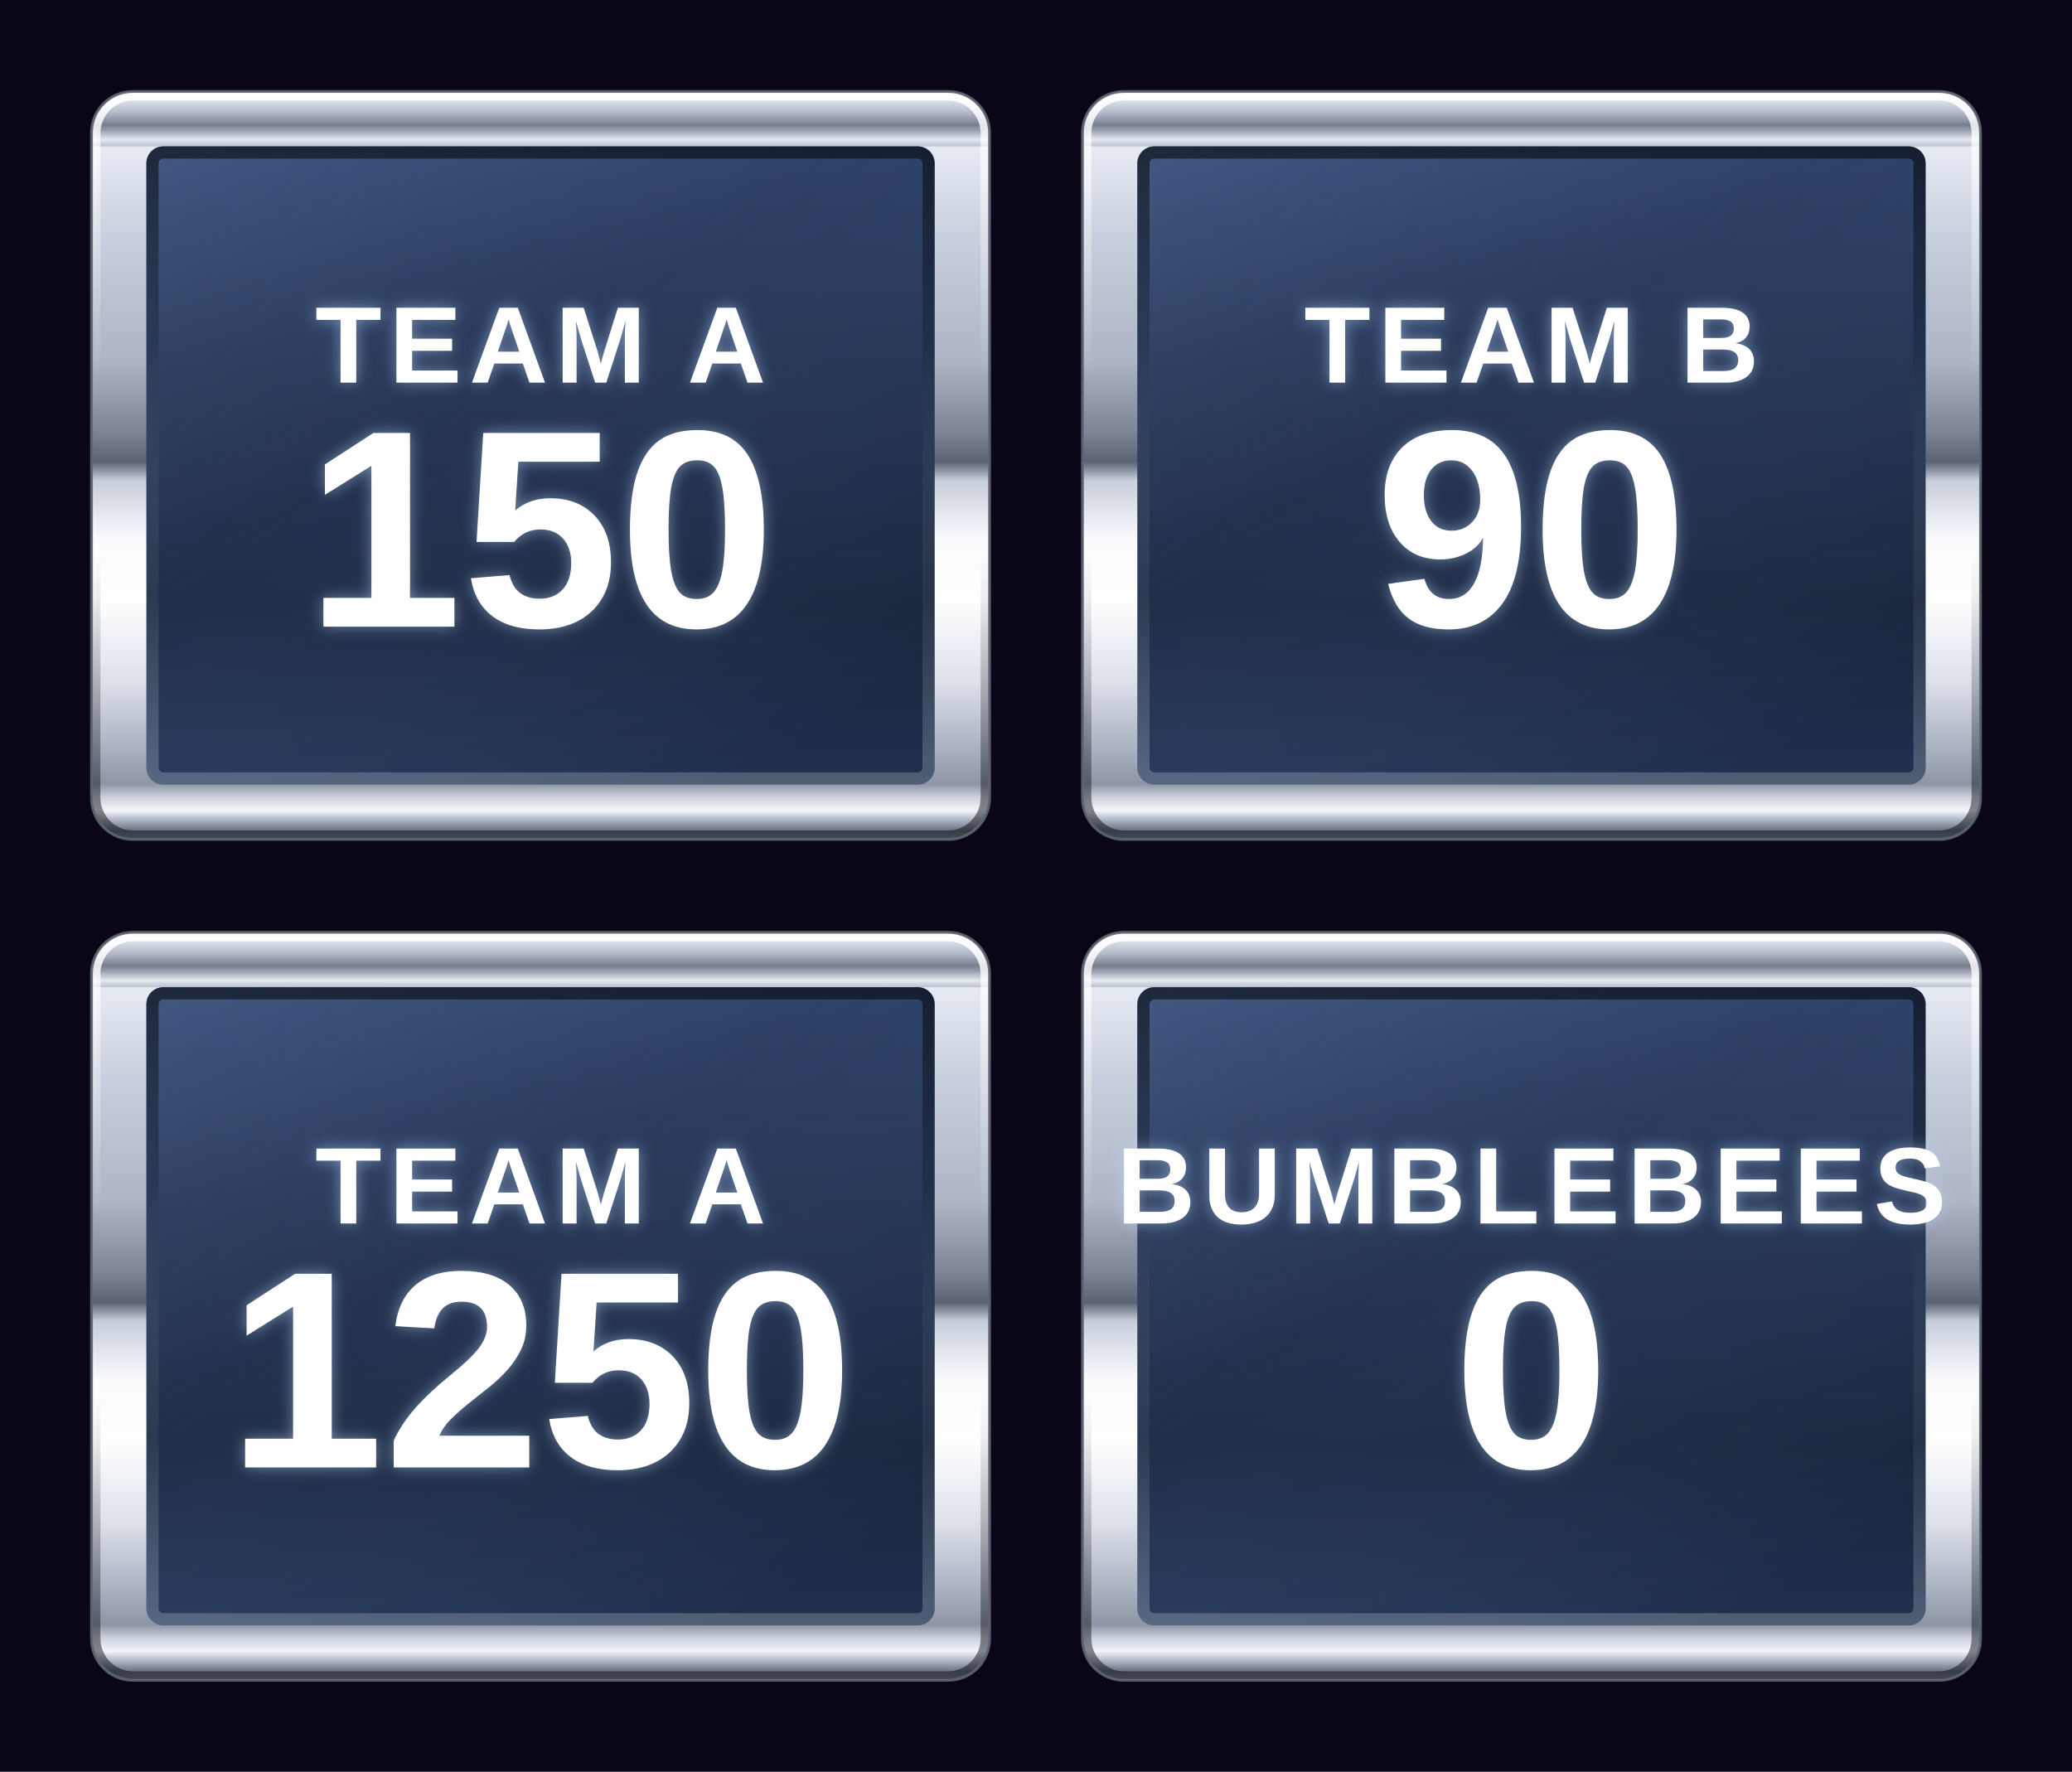
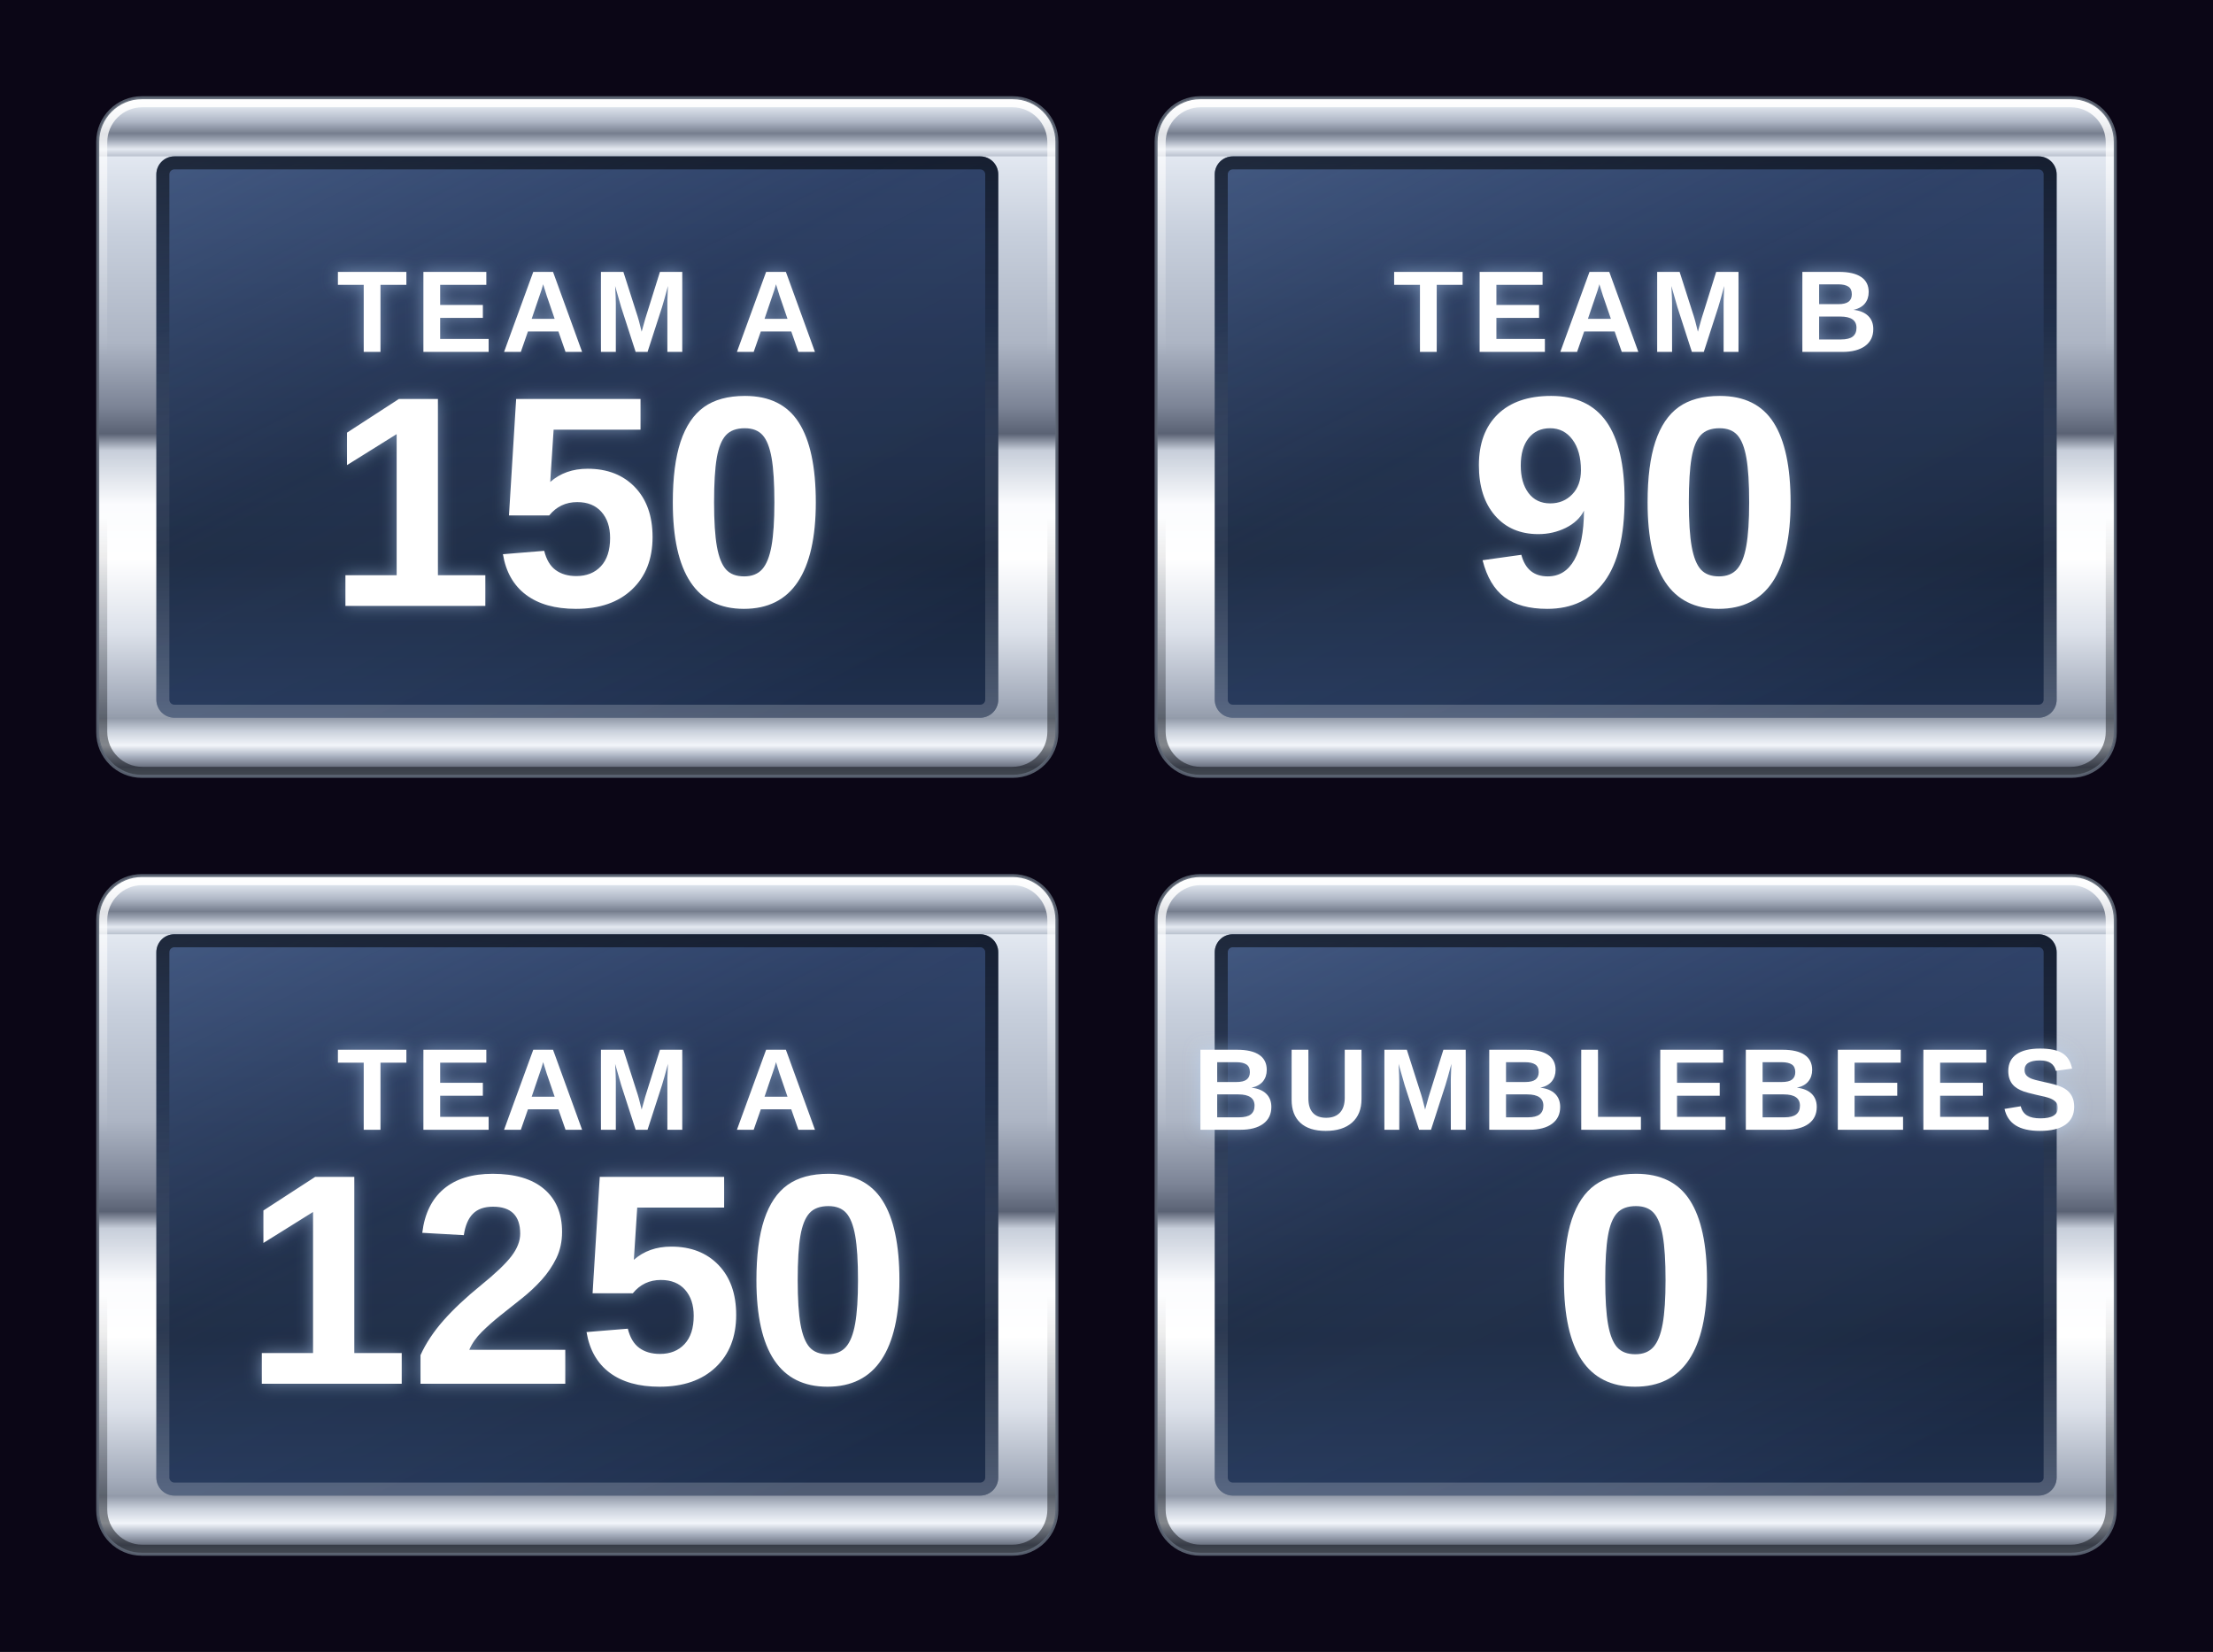
- <svg xmlns="http://www.w3.org/2000/svg" viewBox="0 0 1104 944" width="1104" height="944">
+ <svg xmlns="http://www.w3.org/2000/svg" viewBox="0 0 1104 824" width="1104" height="824">
  <defs>
    <linearGradient id="chrome" x1="0" y1="0" x2="0" y2="1">
      <stop offset="0.00" stop-color="#F6F9FD" />
      <stop offset="0.06" stop-color="#E8EDF5" />
      <stop offset="0.20" stop-color="#C7CFDC" />
      <stop offset="0.36" stop-color="#ADB5C4" />
      <stop offset="0.455" stop-color="#7C8496" />
      <stop offset="0.495" stop-color="#5A6274" />
      <stop offset="0.520" stop-color="#C7CEDA" />
      <stop offset="0.60" stop-color="#FBFCFE" />
      <stop offset="0.68" stop-color="#FFFFFF" />
      <stop offset="0.79" stop-color="#DCE1EA" />
      <stop offset="0.89" stop-color="#A5ADBC" />
      <stop offset="0.96" stop-color="#79818F" />
      <stop offset="1.00" stop-color="#AEB6C4" />
    </linearGradient>
    <linearGradient id="bevel" x1="0" y1="0" x2="0" y2="1">
      <stop offset="0.00" stop-color="#FFFFFF" stop-opacity="0.95" />
      <stop offset="0.16" stop-color="#FFFFFF" stop-opacity="0.40" />
      <stop offset="0.38" stop-color="#FFFFFF" stop-opacity="0.00" />
      <stop offset="0.62" stop-color="#0B0E14" stop-opacity="0.00" />
      <stop offset="0.85" stop-color="#0B0E14" stop-opacity="0.30" />
      <stop offset="1.00" stop-color="#0B0E14" stop-opacity="0.55" />
    </linearGradient>
    <linearGradient id="screen" x1="0" y1="0" x2="0" y2="1">
      <stop offset="0.00" stop-color="#2C3E63" />
      <stop offset="0.35" stop-color="#22314F" />
      <stop offset="0.72" stop-color="#1B283F" />
      <stop offset="1.00" stop-color="#243657" />
    </linearGradient>
    <linearGradient id="recess" x1="0" y1="0" x2="0" y2="1">
      <stop offset="0.00" stop-color="#000000" stop-opacity="0.55" />
      <stop offset="0.30" stop-color="#000000" stop-opacity="0.18" />
      <stop offset="0.70" stop-color="#FFFFFF" stop-opacity="0.05" />
      <stop offset="1.00" stop-color="#FFFFFF" stop-opacity="0.22" />
    </linearGradient>
    <linearGradient id="sheen" x1="0" y1="0" x2="0.75" y2="1">
      <stop offset="0.00" stop-color="#9FC6FF" stop-opacity="0.20" />
      <stop offset="0.45" stop-color="#7FA8E8" stop-opacity="0.05" />
      <stop offset="1.00" stop-color="#0A1428" stop-opacity="0.18" />
    </linearGradient>
    <filter id="glow" x="-25%" y="-25%" width="150%" height="150%">
      <feGaussianBlur stdDeviation="9" result="b" />
      <feMerge>
        <feMergeNode in="b" />
        <feMergeNode in="SourceGraphic" />
      </feMerge>
    </filter>
    <filter id="textglow" x="-35%" y="-35%" width="170%" height="180%">
      <feDropShadow dx="0" dy="7" stdDeviation="5" flood-color="#04070E" flood-opacity="0.72" />
      <feGaussianBlur in="SourceAlpha" stdDeviation="4" result="b" />
      <feFlood flood-color="#BEDCFF" flood-opacity="0.5" result="c" />
      <feComposite in="c" in2="b" operator="in" result="glow" />
      <feMerge>
        <feMergeNode in="glow" />
        <feMergeNode in="SourceGraphic" />
      </feMerge>
    </filter>
    <linearGradient id="frameTop" gradientUnits="userSpaceOnUse" x1="0" y1="0" x2="0" y2="30">
      <stop offset="0.00" stop-color="#FDFEFF" />
      <stop offset="0.18" stop-color="#DDE3EC" />
      <stop offset="0.42" stop-color="#AEB6C5" />
      <stop offset="0.62" stop-color="#767E8E" />
      <stop offset="0.72" stop-color="#9AA2B1" />
      <stop offset="0.88" stop-color="#E4E9F1" />
      <stop offset="1.00" stop-color="#B9C1CE" />
    </linearGradient>
-     <linearGradient id="frameBottom" gradientUnits="userSpaceOnUse" x1="0" y1="370" x2="0" y2="400">
+     <linearGradient id="frameBottom" gradientUnits="userSpaceOnUse" x1="0" y1="310" x2="0" y2="340">
      <stop offset="0.00" stop-color="#9098A7" />
      <stop offset="0.22" stop-color="#C9D0DB" />
      <stop offset="0.46" stop-color="#F2F5FA" />
      <stop offset="0.64" stop-color="#AAB2C1" />
      <stop offset="0.82" stop-color="#6A7180" />
      <stop offset="1.00" stop-color="#8F97A5" />
    </linearGradient>
    <clipPath id="frameClip">
-       <rect x="1" y="1" width="478" height="398" rx="22" />
+       <rect x="1" y="1" width="478" height="338" rx="22" />
    </clipPath>
    <clipPath id="screenClip">
-       <rect x="30" y="30" width="420" height="340" rx="9" />
+       <rect x="30" y="30" width="420" height="280" rx="9" />
    </clipPath>
  </defs>
-   <rect width="1104" height="944" fill="#0B0616" />
+   <rect width="1104" height="824" fill="#0B0616" />
  <g transform="translate(48,48)">
-     <rect x="1" y="1" width="478" height="398" rx="22" fill="url(#chrome)" />
+     <rect x="1" y="1" width="478" height="338" rx="22" fill="url(#chrome)" />
    <g clip-path="url(#frameClip)">
      <rect x="0" y="0" width="480" height="30" fill="url(#frameTop)" />
-       <rect x="0" y="370" width="480" height="30" fill="url(#frameBottom)" />
-       <rect x="1" y="1" width="478" height="398" rx="22" fill="none" stroke="url(#bevel)" stroke-width="9" />
+       <rect x="0" y="310" width="480" height="30" fill="url(#frameBottom)" />
+       <rect x="1" y="1" width="478" height="338" rx="22" fill="none" stroke="url(#bevel)" stroke-width="9" />
    </g>
-     <rect x="0.75" y="0.75" width="478.5" height="398.5" rx="22" fill="none" stroke="#5F6776" stroke-width="1.5" stroke-opacity="0.9" />
-     <rect x="30" y="30" width="420" height="340" rx="9" fill="url(#screen)" />
+     <rect x="0.75" y="0.75" width="478.5" height="338.5" rx="22" fill="none" stroke="#5F6776" stroke-width="1.5" stroke-opacity="0.9" />
+     <rect x="30" y="30" width="420" height="280" rx="9" fill="url(#screen)" />
    <g clip-path="url(#screenClip)">
-       <rect x="30" y="30" width="420" height="340" fill="url(#sheen)" />
+       <rect x="30" y="30" width="420" height="280" fill="url(#sheen)" />
    </g>
    <g clip-path="url(#screenClip)">
-       <rect x="30" y="30" width="420" height="340" rx="9" fill="none" stroke="url(#recess)" stroke-width="13" />
+       <rect x="30" y="30" width="420" height="280" rx="9" fill="none" stroke="url(#recess)" stroke-width="13" />
    </g>
-     <text x="240" y="155.88" text-anchor="middle" font-family="'Arial Narrow','Haettenschweiler','Arial Bold',Arial,Helvetica,sans-serif" font-size="58" font-weight="bold" letter-spacing="4" fill="#FFFFFF" filter="url(#textglow)">TEAM A</text>
-     <text x="240" y="285.88" text-anchor="middle" font-family="'Arial Narrow','Haettenschweiler','Arial Bold',Arial,Helvetica,sans-serif" font-size="150" font-weight="bold" fill="#FFFFFF" filter="url(#textglow)">150</text>
+     <text x="240" y="127.53" text-anchor="middle" font-family="'Arial Narrow','Haettenschweiler','Arial Bold',Arial,Helvetica,sans-serif" font-size="58" font-weight="bold" letter-spacing="4" fill="#FFFFFF" filter="url(#textglow)">TEAM A</text>
+     <text x="240" y="254.23" text-anchor="middle" font-family="'Arial Narrow','Haettenschweiler','Arial Bold',Arial,Helvetica,sans-serif" font-size="150" font-weight="bold" fill="#FFFFFF" filter="url(#textglow)">150</text>
  </g>
  <g transform="translate(576,48)">
-     <rect x="1" y="1" width="478" height="398" rx="22" fill="url(#chrome)" />
+     <rect x="1" y="1" width="478" height="338" rx="22" fill="url(#chrome)" />
    <g clip-path="url(#frameClip)">
      <rect x="0" y="0" width="480" height="30" fill="url(#frameTop)" />
-       <rect x="0" y="370" width="480" height="30" fill="url(#frameBottom)" />
-       <rect x="1" y="1" width="478" height="398" rx="22" fill="none" stroke="url(#bevel)" stroke-width="9" />
+       <rect x="0" y="310" width="480" height="30" fill="url(#frameBottom)" />
+       <rect x="1" y="1" width="478" height="338" rx="22" fill="none" stroke="url(#bevel)" stroke-width="9" />
    </g>
-     <rect x="0.75" y="0.75" width="478.5" height="398.5" rx="22" fill="none" stroke="#5F6776" stroke-width="1.5" stroke-opacity="0.9" />
-     <rect x="30" y="30" width="420" height="340" rx="9" fill="url(#screen)" />
+     <rect x="0.75" y="0.75" width="478.5" height="338.5" rx="22" fill="none" stroke="#5F6776" stroke-width="1.5" stroke-opacity="0.9" />
+     <rect x="30" y="30" width="420" height="280" rx="9" fill="url(#screen)" />
    <g clip-path="url(#screenClip)">
-       <rect x="30" y="30" width="420" height="340" fill="url(#sheen)" />
+       <rect x="30" y="30" width="420" height="280" fill="url(#sheen)" />
    </g>
    <g clip-path="url(#screenClip)">
-       <rect x="30" y="30" width="420" height="340" rx="9" fill="none" stroke="url(#recess)" stroke-width="13" />
+       <rect x="30" y="30" width="420" height="280" rx="9" fill="none" stroke="url(#recess)" stroke-width="13" />
    </g>
-     <text x="240" y="155.88" text-anchor="middle" font-family="'Arial Narrow','Haettenschweiler','Arial Bold',Arial,Helvetica,sans-serif" font-size="58" font-weight="bold" letter-spacing="4" fill="#FFFFFF" filter="url(#textglow)">TEAM B</text>
-     <text x="240" y="285.88" text-anchor="middle" font-family="'Arial Narrow','Haettenschweiler','Arial Bold',Arial,Helvetica,sans-serif" font-size="150" font-weight="bold" fill="#FFFFFF" filter="url(#textglow)">90</text>
+     <text x="240" y="127.53" text-anchor="middle" font-family="'Arial Narrow','Haettenschweiler','Arial Bold',Arial,Helvetica,sans-serif" font-size="58" font-weight="bold" letter-spacing="4" fill="#FFFFFF" filter="url(#textglow)">TEAM B</text>
+     <text x="240" y="254.23" text-anchor="middle" font-family="'Arial Narrow','Haettenschweiler','Arial Bold',Arial,Helvetica,sans-serif" font-size="150" font-weight="bold" fill="#FFFFFF" filter="url(#textglow)">90</text>
  </g>
-   <g transform="translate(48,496)">
-     <rect x="1" y="1" width="478" height="398" rx="22" fill="url(#chrome)" />
+   <g transform="translate(48,436)">
+     <rect x="1" y="1" width="478" height="338" rx="22" fill="url(#chrome)" />
    <g clip-path="url(#frameClip)">
      <rect x="0" y="0" width="480" height="30" fill="url(#frameTop)" />
-       <rect x="0" y="370" width="480" height="30" fill="url(#frameBottom)" />
-       <rect x="1" y="1" width="478" height="398" rx="22" fill="none" stroke="url(#bevel)" stroke-width="9" />
+       <rect x="0" y="310" width="480" height="30" fill="url(#frameBottom)" />
+       <rect x="1" y="1" width="478" height="338" rx="22" fill="none" stroke="url(#bevel)" stroke-width="9" />
    </g>
-     <rect x="0.75" y="0.75" width="478.5" height="398.5" rx="22" fill="none" stroke="#5F6776" stroke-width="1.5" stroke-opacity="0.9" />
-     <rect x="30" y="30" width="420" height="340" rx="9" fill="url(#screen)" />
+     <rect x="0.75" y="0.75" width="478.5" height="338.5" rx="22" fill="none" stroke="#5F6776" stroke-width="1.5" stroke-opacity="0.9" />
+     <rect x="30" y="30" width="420" height="280" rx="9" fill="url(#screen)" />
    <g clip-path="url(#screenClip)">
-       <rect x="30" y="30" width="420" height="340" fill="url(#sheen)" />
+       <rect x="30" y="30" width="420" height="280" fill="url(#sheen)" />
    </g>
    <g clip-path="url(#screenClip)">
-       <rect x="30" y="30" width="420" height="340" rx="9" fill="none" stroke="url(#recess)" stroke-width="13" />
+       <rect x="30" y="30" width="420" height="280" rx="9" fill="none" stroke="url(#recess)" stroke-width="13" />
    </g>
-     <text x="240" y="155.88" text-anchor="middle" font-family="'Arial Narrow','Haettenschweiler','Arial Bold',Arial,Helvetica,sans-serif" font-size="58" font-weight="bold" letter-spacing="4" fill="#FFFFFF" filter="url(#textglow)">TEAM A</text>
-     <text x="240" y="285.88" text-anchor="middle" font-family="'Arial Narrow','Haettenschweiler','Arial Bold',Arial,Helvetica,sans-serif" font-size="150" font-weight="bold" fill="#FFFFFF" filter="url(#textglow)">1250</text>
+     <text x="240" y="127.53" text-anchor="middle" font-family="'Arial Narrow','Haettenschweiler','Arial Bold',Arial,Helvetica,sans-serif" font-size="58" font-weight="bold" letter-spacing="4" fill="#FFFFFF" filter="url(#textglow)">TEAM A</text>
+     <text x="240" y="254.23" text-anchor="middle" font-family="'Arial Narrow','Haettenschweiler','Arial Bold',Arial,Helvetica,sans-serif" font-size="150" font-weight="bold" fill="#FFFFFF" filter="url(#textglow)">1250</text>
  </g>
-   <g transform="translate(576,496)">
-     <rect x="1" y="1" width="478" height="398" rx="22" fill="url(#chrome)" />
+   <g transform="translate(576,436)">
+     <rect x="1" y="1" width="478" height="338" rx="22" fill="url(#chrome)" />
    <g clip-path="url(#frameClip)">
      <rect x="0" y="0" width="480" height="30" fill="url(#frameTop)" />
-       <rect x="0" y="370" width="480" height="30" fill="url(#frameBottom)" />
-       <rect x="1" y="1" width="478" height="398" rx="22" fill="none" stroke="url(#bevel)" stroke-width="9" />
+       <rect x="0" y="310" width="480" height="30" fill="url(#frameBottom)" />
+       <rect x="1" y="1" width="478" height="338" rx="22" fill="none" stroke="url(#bevel)" stroke-width="9" />
    </g>
-     <rect x="0.75" y="0.75" width="478.5" height="398.5" rx="22" fill="none" stroke="#5F6776" stroke-width="1.5" stroke-opacity="0.9" />
-     <rect x="30" y="30" width="420" height="340" rx="9" fill="url(#screen)" />
+     <rect x="0.75" y="0.75" width="478.5" height="338.5" rx="22" fill="none" stroke="#5F6776" stroke-width="1.5" stroke-opacity="0.9" />
+     <rect x="30" y="30" width="420" height="280" rx="9" fill="url(#screen)" />
    <g clip-path="url(#screenClip)">
-       <rect x="30" y="30" width="420" height="340" fill="url(#sheen)" />
+       <rect x="30" y="30" width="420" height="280" fill="url(#sheen)" />
    </g>
    <g clip-path="url(#screenClip)">
-       <rect x="30" y="30" width="420" height="340" rx="9" fill="none" stroke="url(#recess)" stroke-width="13" />
+       <rect x="30" y="30" width="420" height="280" rx="9" fill="none" stroke="url(#recess)" stroke-width="13" />
    </g>
-     <text x="240" y="155.88" text-anchor="middle" font-family="'Arial Narrow','Haettenschweiler','Arial Bold',Arial,Helvetica,sans-serif" font-size="58" font-weight="bold" letter-spacing="4" fill="#FFFFFF" filter="url(#textglow)">BUMBLEBEES</text>
-     <text x="240" y="285.88" text-anchor="middle" font-family="'Arial Narrow','Haettenschweiler','Arial Bold',Arial,Helvetica,sans-serif" font-size="150" font-weight="bold" fill="#FFFFFF" filter="url(#textglow)">0</text>
+     <text x="240" y="127.53" text-anchor="middle" font-family="'Arial Narrow','Haettenschweiler','Arial Bold',Arial,Helvetica,sans-serif" font-size="58" font-weight="bold" letter-spacing="4" fill="#FFFFFF" filter="url(#textglow)">BUMBLEBEES</text>
+     <text x="240" y="254.23" text-anchor="middle" font-family="'Arial Narrow','Haettenschweiler','Arial Bold',Arial,Helvetica,sans-serif" font-size="150" font-weight="bold" fill="#FFFFFF" filter="url(#textglow)">0</text>
  </g>
</svg>
